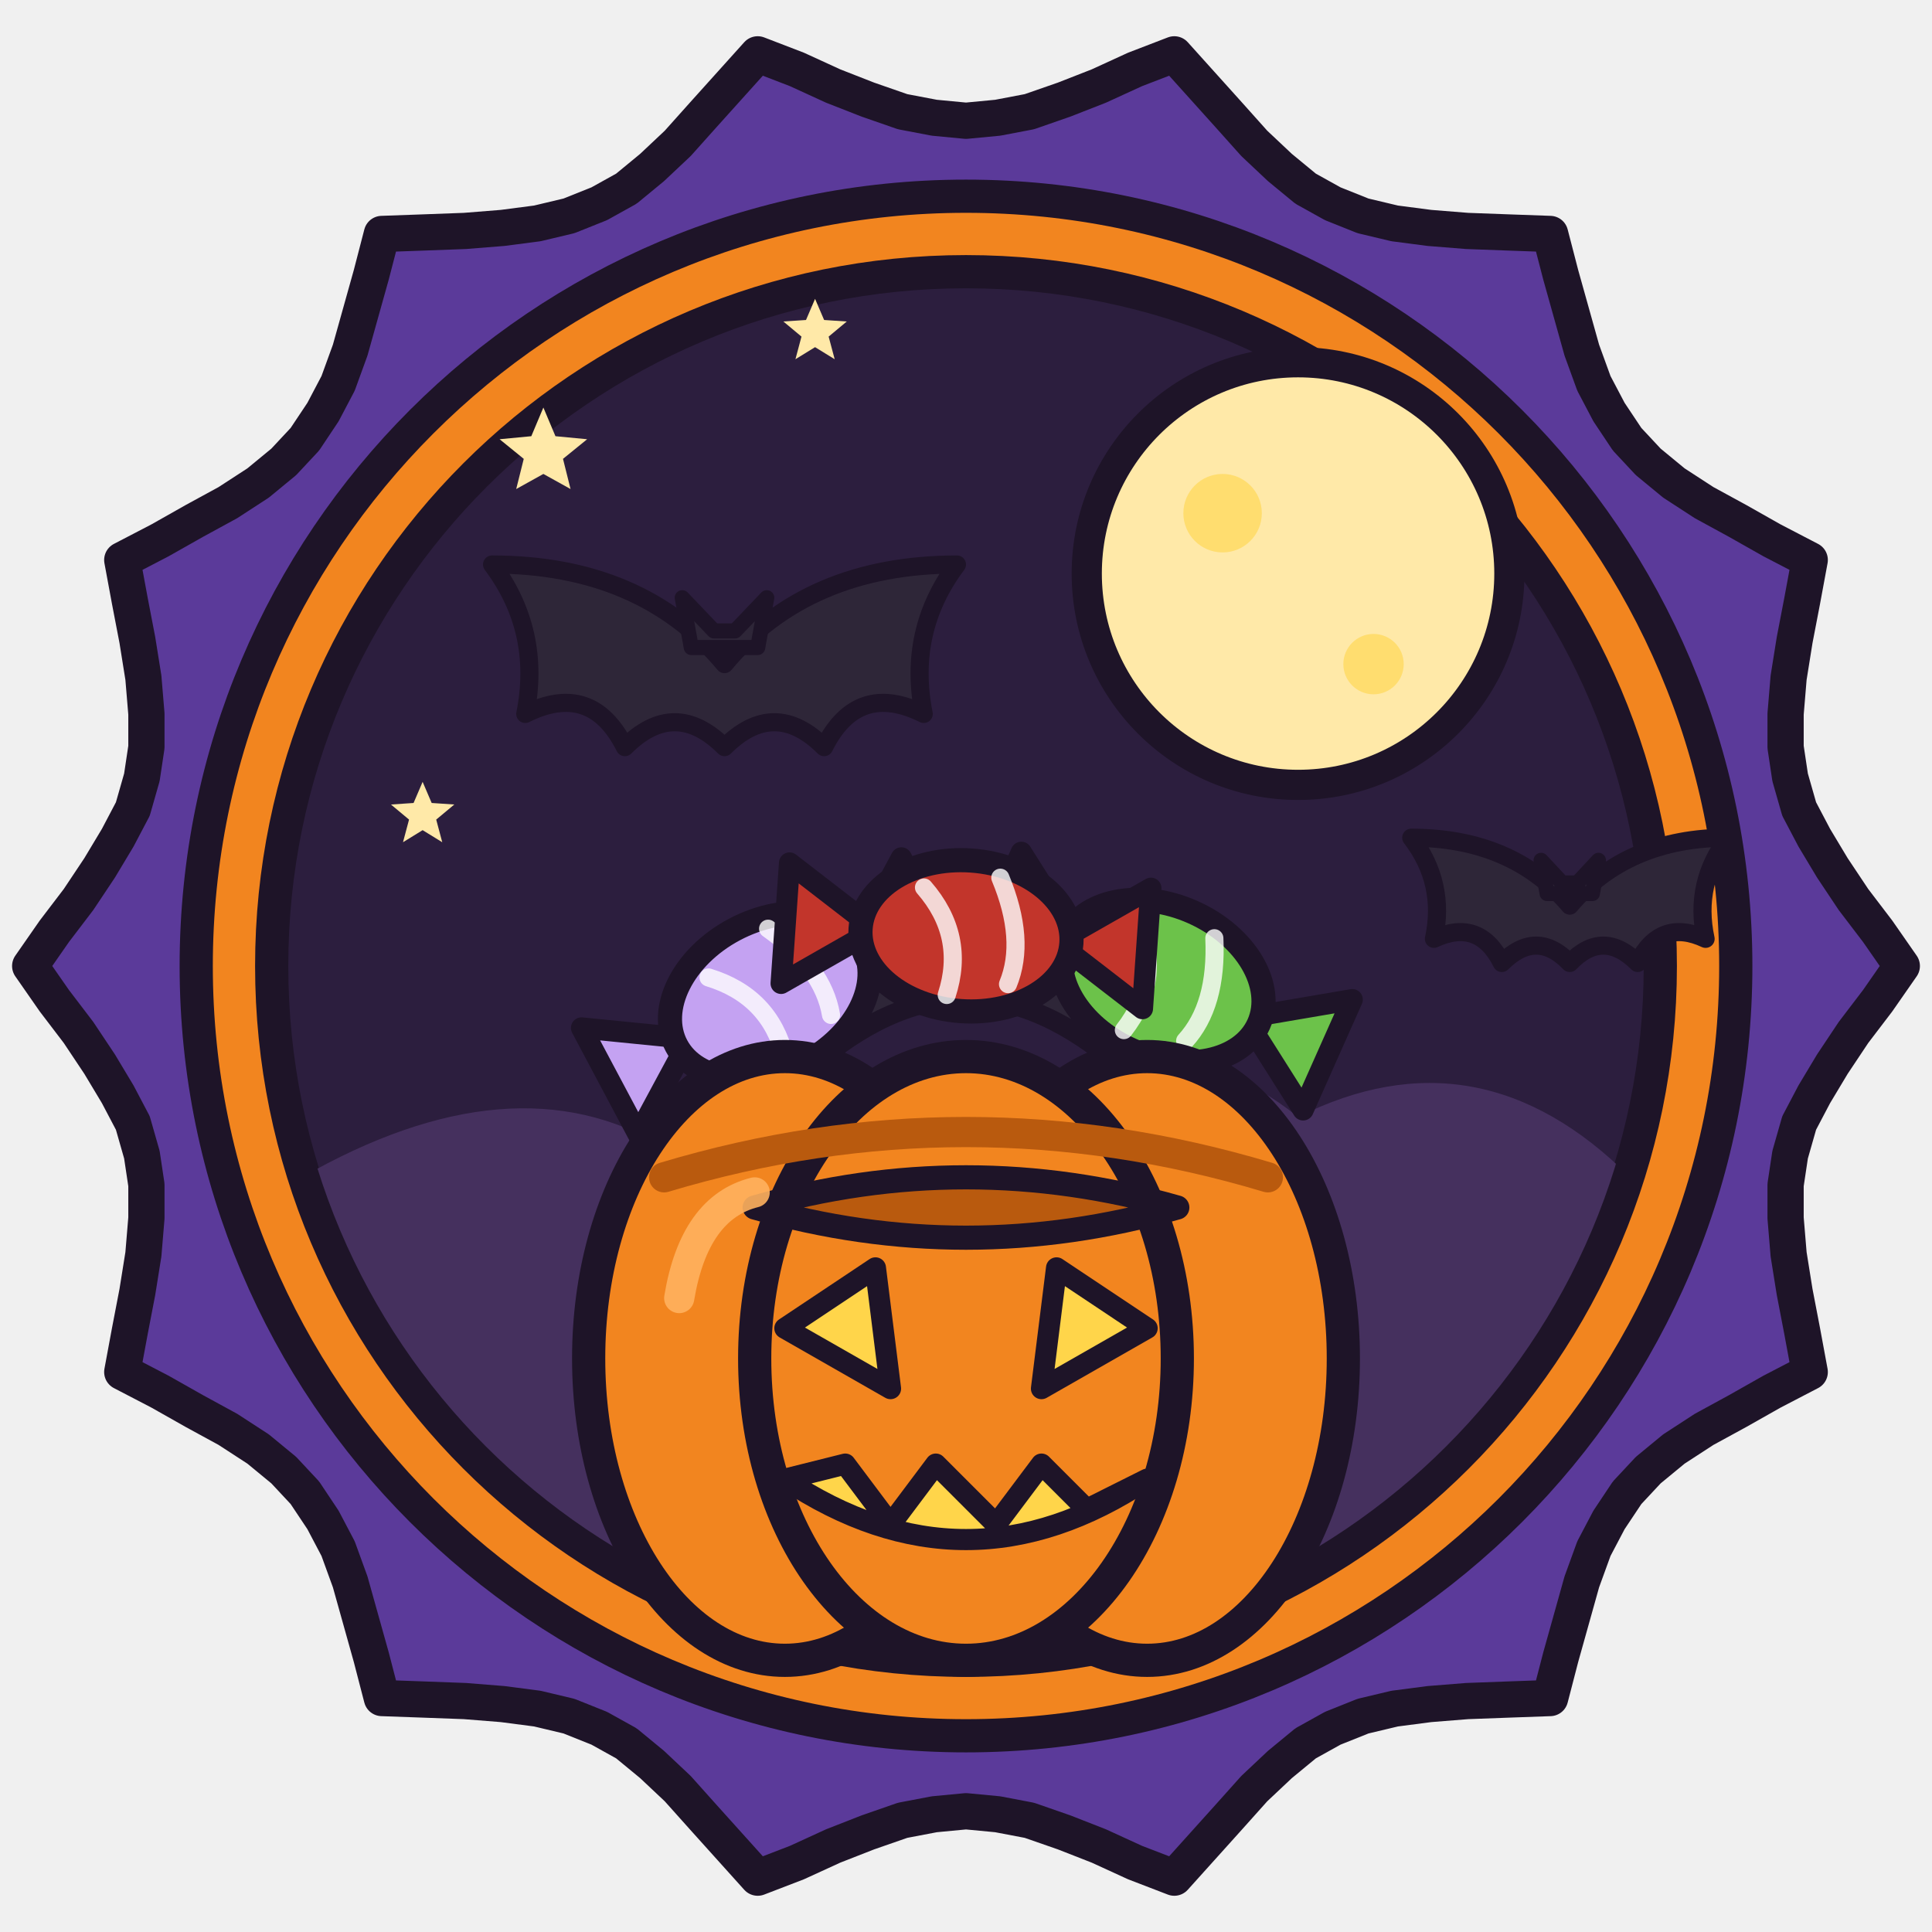
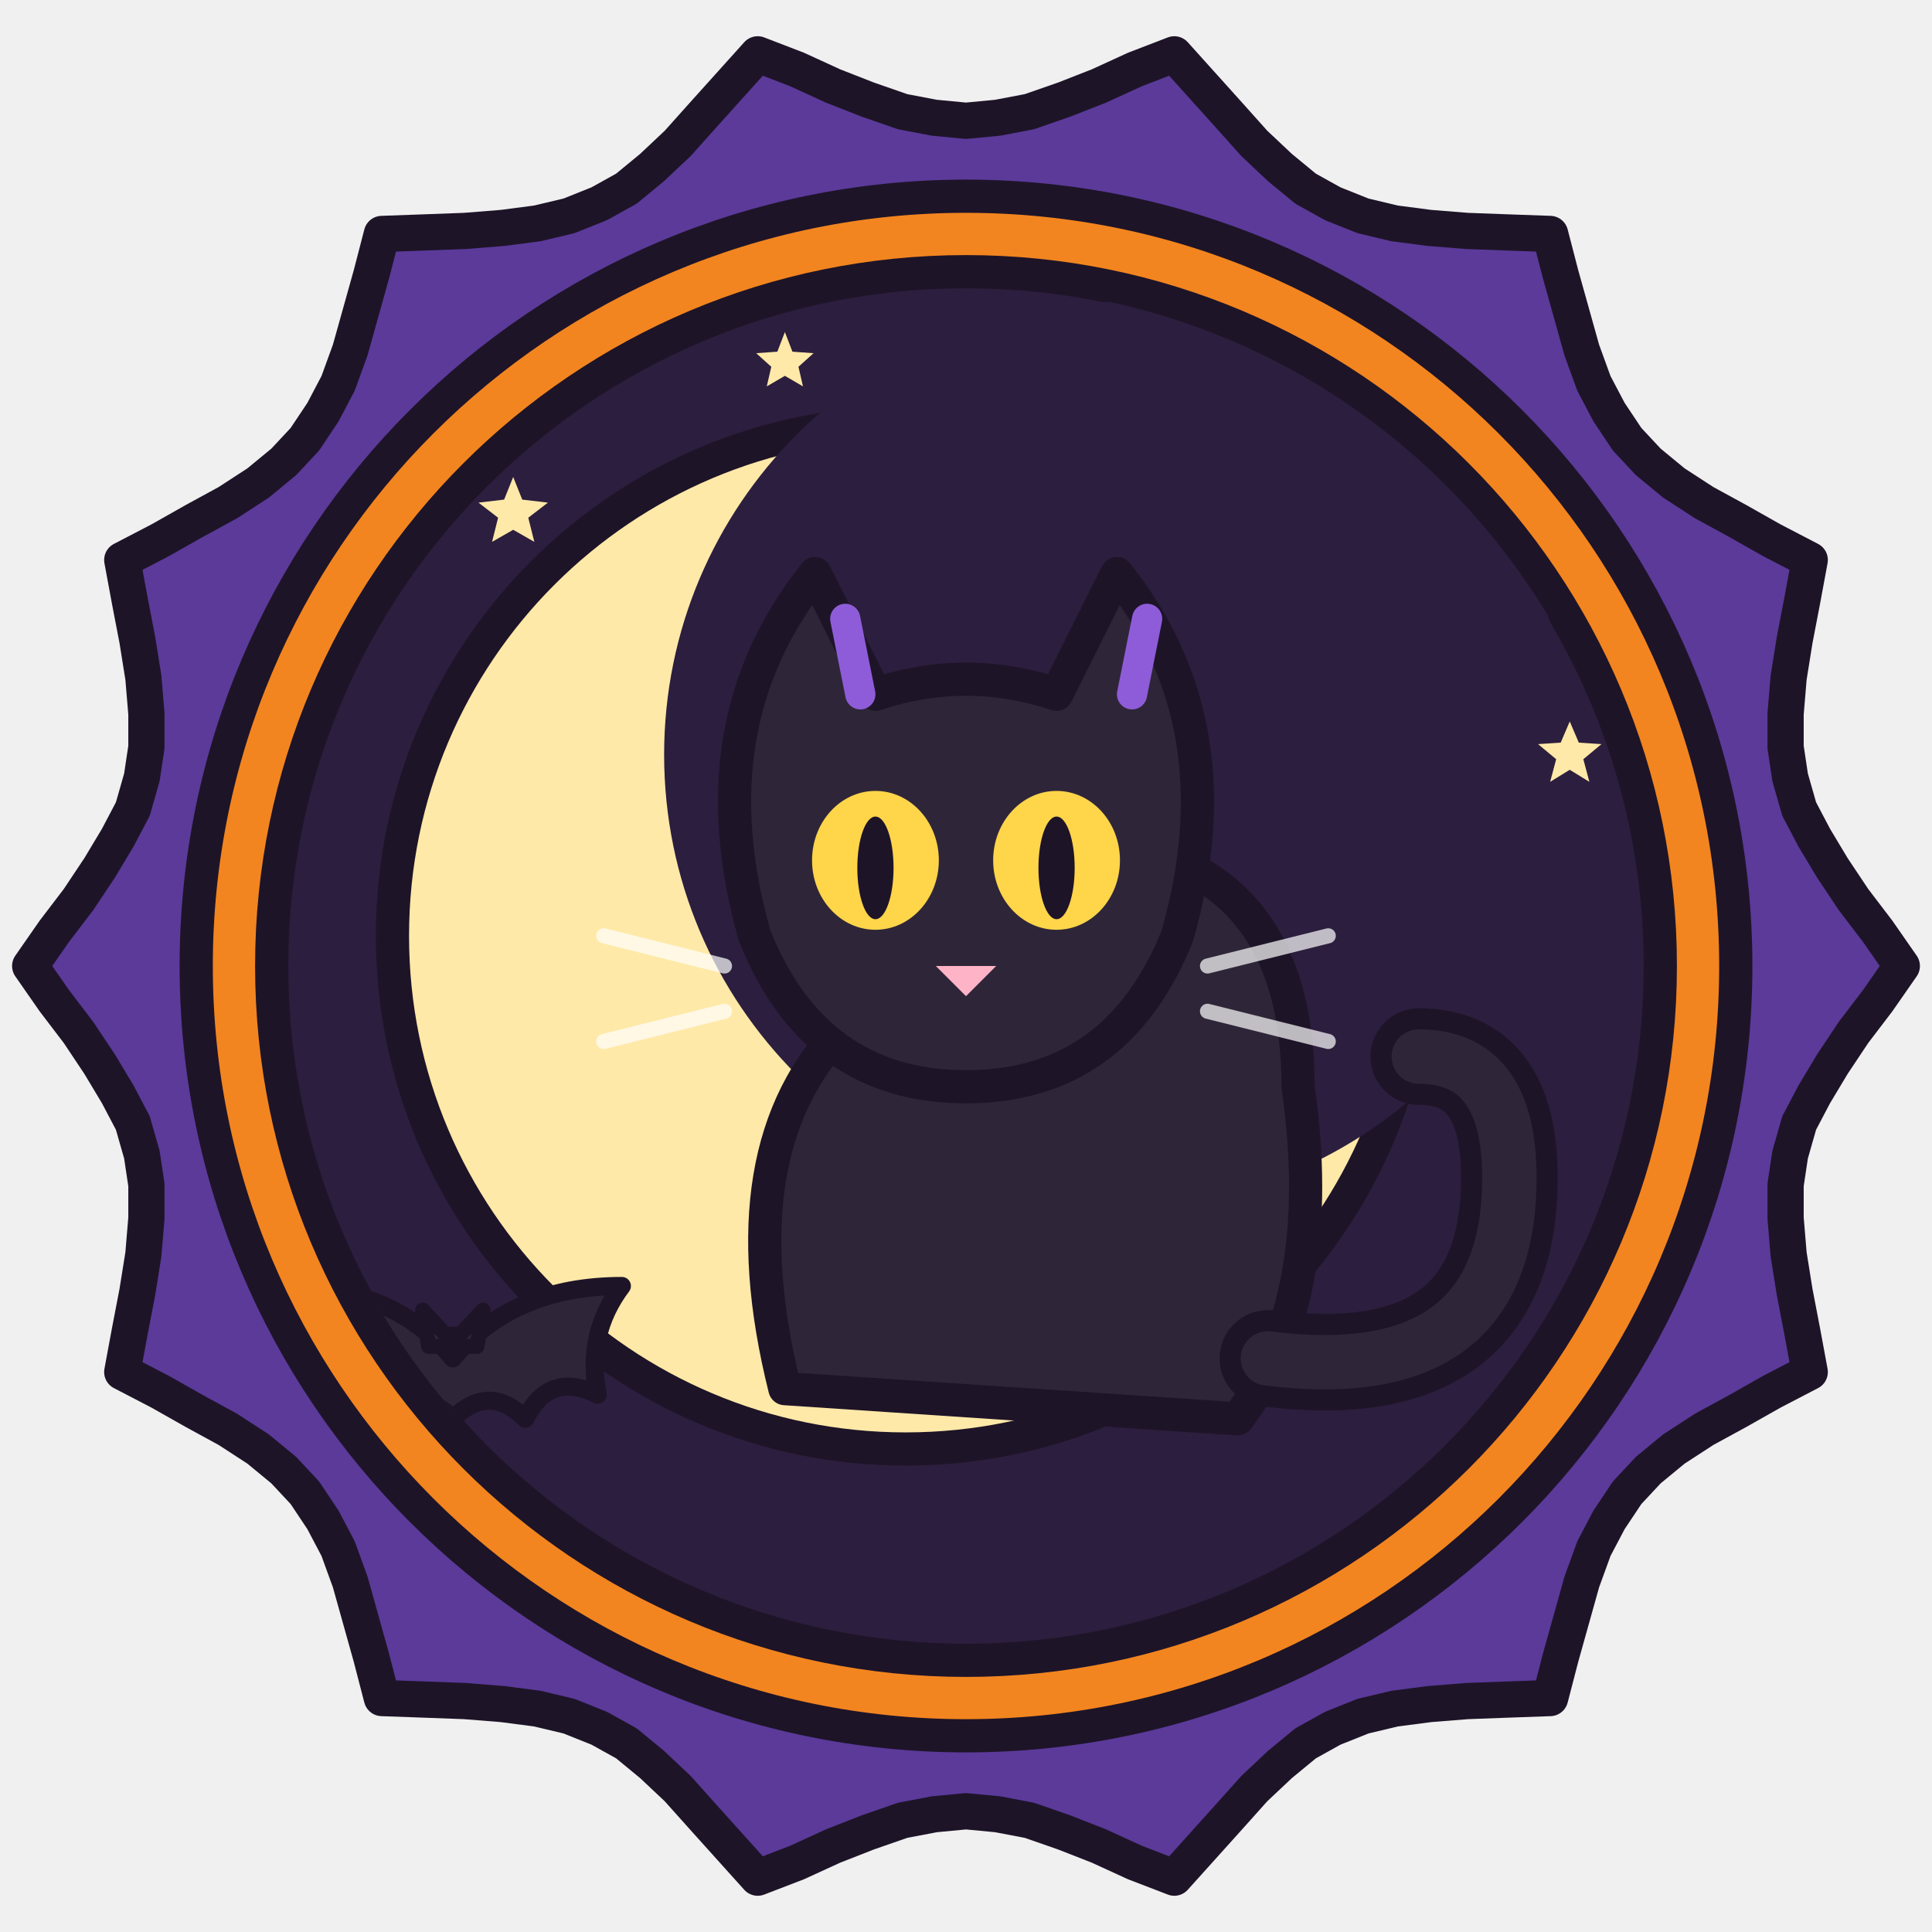
<svg xmlns="http://www.w3.org/2000/svg" viewBox="0 0 128 128">
  <defs>
    <clipPath id="night">
      <circle cx="64" cy="64" r="45" />
    </clipPath>
  </defs>
  <g stroke-linejoin="round" stroke-linecap="round">
    <g stroke="#1E1428">
      <path d="M126.0 64.0 L124.4 66.3 L122.8 68.4 L121.4 70.5 L120.2 72.5 L119.2 74.4 L118.6 76.5 L118.3 78.5 L118.3 80.7 L118.5 83.1 L118.9 85.6 L119.4 88.2 L119.9 90.9 L117.4 92.2 L115.1 93.5 L112.9 94.7 L110.9 96.0 L109.2 97.4 L107.8 98.9 L106.6 100.7 L105.6 102.6 L104.8 104.8 L104.1 107.3 L103.4 109.8 L102.7 112.5 L99.9 112.6 L97.2 112.7 L94.7 112.9 L92.4 113.2 L90.3 113.7 L88.3 114.5 L86.5 115.5 L84.8 116.9 L83.1 118.5 L81.4 120.4 L79.6 122.4 L77.8 124.4 L75.2 123.4 L72.8 122.3 L70.5 121.4 L68.2 120.6 L66.1 120.2 L64.0 120.0 L61.9 120.2 L59.8 120.6 L57.5 121.4 L55.2 122.3 L52.8 123.4 L50.2 124.4 L48.4 122.4 L46.6 120.4 L44.9 118.5 L43.2 116.9 L41.5 115.5 L39.7 114.5 L37.7 113.7 L35.6 113.2 L33.3 112.9 L30.8 112.7 L28.1 112.6 L25.3 112.5 L24.6 109.8 L23.9 107.3 L23.2 104.8 L22.4 102.6 L21.4 100.7 L20.2 98.9 L18.8 97.4 L17.1 96.0 L15.1 94.7 L12.9 93.5 L10.6 92.2 L8.1 90.9 L8.6 88.2 L9.1 85.6 L9.5 83.1 L9.7 80.7 L9.7 78.5 L9.4 76.5 L8.8 74.4 L7.8 72.5 L6.6 70.5 L5.2 68.4 L3.6 66.3 L2.0 64.0 L3.6 61.7 L5.2 59.6 L6.6 57.5 L7.8 55.5 L8.8 53.6 L9.4 51.5 L9.7 49.5 L9.7 47.3 L9.5 44.9 L9.1 42.4 L8.6 39.8 L8.1 37.1 L10.6 35.8 L12.9 34.5 L15.1 33.3 L17.1 32.0 L18.8 30.6 L20.2 29.1 L21.4 27.3 L22.4 25.4 L23.2 23.2 L23.9 20.7 L24.6 18.2 L25.3 15.5 L28.1 15.4 L30.8 15.3 L33.3 15.1 L35.6 14.8 L37.7 14.3 L39.7 13.5 L41.5 12.5 L43.2 11.1 L44.9 9.5 L46.6 7.6 L48.4 5.6 L50.2 3.6 L52.8 4.6 L55.2 5.7 L57.5 6.6 L59.8 7.4 L61.9 7.8 L64.0 8.0 L66.1 7.8 L68.2 7.4 L70.5 6.6 L72.8 5.7 L75.2 4.6 L77.8 3.6 L79.6 5.6 L81.4 7.6 L83.1 9.5 L84.8 11.1 L86.5 12.5 L88.3 13.5 L90.3 14.3 L92.4 14.8 L94.7 15.1 L97.2 15.3 L99.9 15.4 L102.7 15.5 L103.4 18.2 L104.1 20.7 L104.8 23.2 L105.6 25.4 L106.6 27.3 L107.8 29.1 L109.2 30.6 L110.9 32.0 L112.9 33.3 L115.1 34.5 L117.4 35.8 L119.9 37.1 L119.4 39.8 L118.9 42.4 L118.5 44.9 L118.3 47.3 L118.3 49.5 L118.6 51.5 L119.2 53.6 L120.2 55.5 L121.4 57.5 L122.8 59.6 L124.4 61.7 Z" fill="#5B3A9A" stroke-width="2.4" />
      <circle cx="64" cy="64" r="51" fill="#F2851F" stroke-width="2.2" />
      <circle cx="64" cy="64" r="46" fill="#2C1E3E" stroke-width="2.2" />
-       <path d="M20 78 Q34 70 44 76 Q54 68 64 74 Q76 66 86 74 Q98 68 108 78 L108 96 Q64 120 20 96 Z" fill="#45305E" stroke="none" clip-path="url(#night)" />
-       <circle cx="86" cy="38" r="14" fill="#FFE9A8" stroke-width="2" />
-       <circle cx="81" cy="34" r="2.6" fill="#FFD54A" stroke="none" opacity=".6" />
-       <circle cx="91" cy="44" r="2" fill="#FFD54A" stroke="none" opacity=".6" />
-       <path d="M36.0 27.0 L36.8 28.9 L38.9 29.1 L37.3 30.4 L37.8 32.4 L36.0 31.4 L34.2 32.4 L34.7 30.4 L33.1 29.1 L35.2 28.9 Z" fill="#FFE9A8" stroke="none" />
-       <path d="M54.0 19.8 L54.6 21.2 L56.1 21.3 L54.9 22.3 L55.3 23.8 L54.0 23.0 L52.7 23.8 L53.1 22.3 L51.9 21.3 L53.4 21.2 Z" fill="#FFE9A8" stroke="none" />
-       <path d="M28.0 51.8 L28.6 53.2 L30.1 53.3 L28.9 54.3 L29.3 55.8 L28.0 55.0 L26.7 55.8 L27.1 54.3 L25.9 53.3 L27.4 53.2 Z" fill="#FFE9A8" stroke="none" />
-       <path d="M48.0 44.0 Q42.5 37.4 32.6 37.4 Q35.9 41.8 34.8 47.3 Q39.2 45.1 41.4 49.5 Q44.7 46.2 48.0 49.5 Q51.3 46.2 54.6 49.5 Q56.8 45.1 61.2 47.3 Q60.1 41.8 63.4 37.4 Q53.5 37.4 48.0 44.0 Z" fill="#2E2638" stroke-width="1.2" />
-       <path d="M45.8 42.9 L45.2 39.6 L47.3 41.8 L48.7 41.8 L50.8 39.6 L50.2 42.9 Z" fill="#2E2638" stroke-width="1" />
-       <path d="M104.0 60.0 Q100.2 55.5 93.5 55.5 Q95.8 58.5 95.0 62.2 Q98.0 60.8 99.5 63.8 Q101.8 61.5 104.0 63.8 Q106.2 61.5 108.5 63.8 Q110.0 60.8 113.0 62.2 Q112.2 58.5 114.5 55.5 Q107.8 55.5 104.0 60.0 Z" fill="#2E2638" stroke-width="1.2" />
-       <path d="M102.5 59.2 L102.1 57.0 L103.5 58.5 L104.5 58.5 L105.9 57.0 L105.5 59.2 Z" fill="#2E2638" stroke-width="1" />
-       <path d="M42 82 Q64 46 86 82" fill="none" stroke-width="5.6" />
-       <path d="M42 82 Q64 46 86 82" fill="none" stroke="#2E2638" stroke-width="3" />
-       <g transform="rotate(-28 51 66)">
-         <path d="M45 66 L39 62 L39 70 Z M57 66 L63 62 L63 70 Z" fill="#C4A2F2" stroke-width="1.4" />
-         <ellipse cx="51" cy="66" rx="7" ry="5" fill="#C4A2F2" stroke-width="1.6" />
-         <path d="M48 63 Q51 66 50 70 M53 62 Q55 66 54 69" fill="none" stroke="#FFFFFF" stroke-width="1.2" opacity=".8" />
+       <g clip-path="url(#night)">
+         <circle cx="60" cy="62" r="34" fill="#FFE9A8" stroke-width="2.2" />
+         <circle cx="74" cy="50" r="30" fill="#2C1E3E" stroke="none" />
+         <path d="M96.0 25.0 L96.8 26.9 L98.9 27.1 L97.3 28.4 L97.8 30.4 L96.0 29.4 L94.2 30.4 L94.7 28.4 L93.1 27.1 L95.2 26.9 Z" fill="#FFE9A8" stroke="none" />
+         <path d="M104.0 47.8 L104.6 49.2 L106.1 49.3 L104.9 50.3 L105.3 51.8 L104.0 51.0 L102.7 51.8 L103.1 50.3 L101.9 49.3 L103.4 49.2 Z" fill="#FFE9A8" stroke="none" />
+         <path d="M34.0 31.6 L34.6 33.1 L36.3 33.3 L35.0 34.3 L35.4 35.9 L34.0 35.1 L32.6 35.9 L33.0 34.3 L31.7 33.3 L33.4 33.1 Z" fill="#FFE9A8" stroke="none" />
+         <path d="M52.0 22.0 L52.5 23.3 L53.9 23.4 L52.9 24.3 L53.2 25.6 L52.0 24.9 L50.8 25.6 L51.1 24.3 L50.1 23.4 L51.5 23.3 Z" fill="#FFE9A8" stroke="none" />
+         <path d="M52 92 Q48 76 56 68 Q60 54 74 56 Q86 58 86 72 Q88 86 82 94 Z" fill="#2E2638" stroke-width="2.2" />
+         <path d="M84 90 Q100 92 100 78 Q100 70 94 70" fill="none" stroke-width="6.4" />
+         <path d="M84 90 Q100 92 100 78 Q100 70 94 70" fill="none" stroke="#2E2638" stroke-width="3.6" />
+         <path d="M50 62 Q46 48 54 38 L58 46 Q64 44 70 46 L74 38 Q82 48 78 62 Q74 72 64 72 Q54 72 50 62 Z" fill="#2E2638" stroke-width="2.2" />
+         <path d="M56 41 L57 46 M76 41 L75 46" stroke="#8E5CD9" stroke-width="2" />
+         <ellipse cx="58" cy="57" rx="4.2" ry="4.6" fill="#FFD54A" stroke="none" />
+         <ellipse cx="70" cy="57" rx="4.2" ry="4.6" fill="#FFD54A" stroke="none" />
+         <ellipse cx="58" cy="57.5" rx="1.2" ry="3.4" fill="#1E1428" stroke="none" />
+         <ellipse cx="70" cy="57.5" rx="1.2" ry="3.4" fill="#1E1428" stroke="none" />
+         <path d="M62 64 L64 66 L66 64 Z" fill="#FFB3C7" stroke="none" />
+         <path d="M48 64 L40 62 M48 67 L40 69 M80 64 L88 62 M80 67 L88 69" stroke="#FFFFFF" stroke-width="1" opacity=".7" />
+         <path d="M30.0 90.0 Q26.0 85.2 18.8 85.2 Q21.2 88.4 20.4 92.4 Q23.6 90.8 25.2 94.0 Q27.6 91.6 30.0 94.0 Q32.4 91.6 34.8 94.0 Q36.4 90.8 39.6 92.4 Q38.8 88.4 41.2 85.2 Q34.0 85.2 30.0 90.0 Z" fill="#2E2638" stroke-width="1.2" />
+         <path d="M28.4 89.2 L28.0 86.8 L29.5 88.4 L30.5 88.4 L32.0 86.8 L31.6 89.2 Z" fill="#2E2638" stroke-width="1" />
      </g>
-       <g transform="rotate(24 77 65)">
-         <path d="M71 65 L65 61 L65 69 Z M83 65 L89 61 L89 69 Z" fill="#6CC24A" stroke-width="1.4" />
-         <ellipse cx="77" cy="65" rx="7" ry="5" fill="#6CC24A" stroke-width="1.6" />
-         <path d="M74 62 Q77 65 76 69 M79 61 Q81 65 80 68" fill="none" stroke="#FFFFFF" stroke-width="1.2" opacity=".8" />
-       </g>
-       <g transform="rotate(4 64 62)">
-         <path d="M58 62 L52 58 L52 66 Z M70 62 L76 58 L76 66 Z" fill="#C2352B" stroke-width="1.4" />
-         <ellipse cx="64" cy="62" rx="7" ry="5" fill="#C2352B" stroke-width="1.6" />
-         <path d="M61 59 Q64 62 63 66 M66 58 Q68 62 67 65" fill="none" stroke="#FFFFFF" stroke-width="1.2" opacity=".8" />
-       </g>
-       <ellipse cx="52" cy="90" rx="13" ry="20" fill="#F2851F" stroke-width="2.2" />
-       <ellipse cx="76" cy="90" rx="13" ry="20" fill="#F2851F" stroke-width="2.2" />
-       <ellipse cx="64" cy="90" rx="14" ry="20" fill="#F2851F" stroke-width="2.2" />
-       <path d="M44 78 Q64 72 84 78" fill="none" stroke="#B95A0E" stroke-width="2" />
-       <path d="M50 80 Q64 76 78 80 Q64 84 50 80 Z" fill="#B95A0E" stroke-width="1.6" />
-       <path d="M52 88 L58 84 L59 92 Z M76 88 L70 84 L69 92 Z" fill="#FFD54A" stroke-width="1.4" />
-       <path d="M52 98 Q64 106 76 98 L72 100 L69 97 L66 101 L62 97 L59 101 L56 97 Z" fill="#FFD54A" stroke-width="1.4" />
-       <path d="M45 86 Q46 80 50 79" fill="none" stroke="#FFB15E" stroke-width="2" opacity=".9" />
    </g>
  </g>
</svg>
